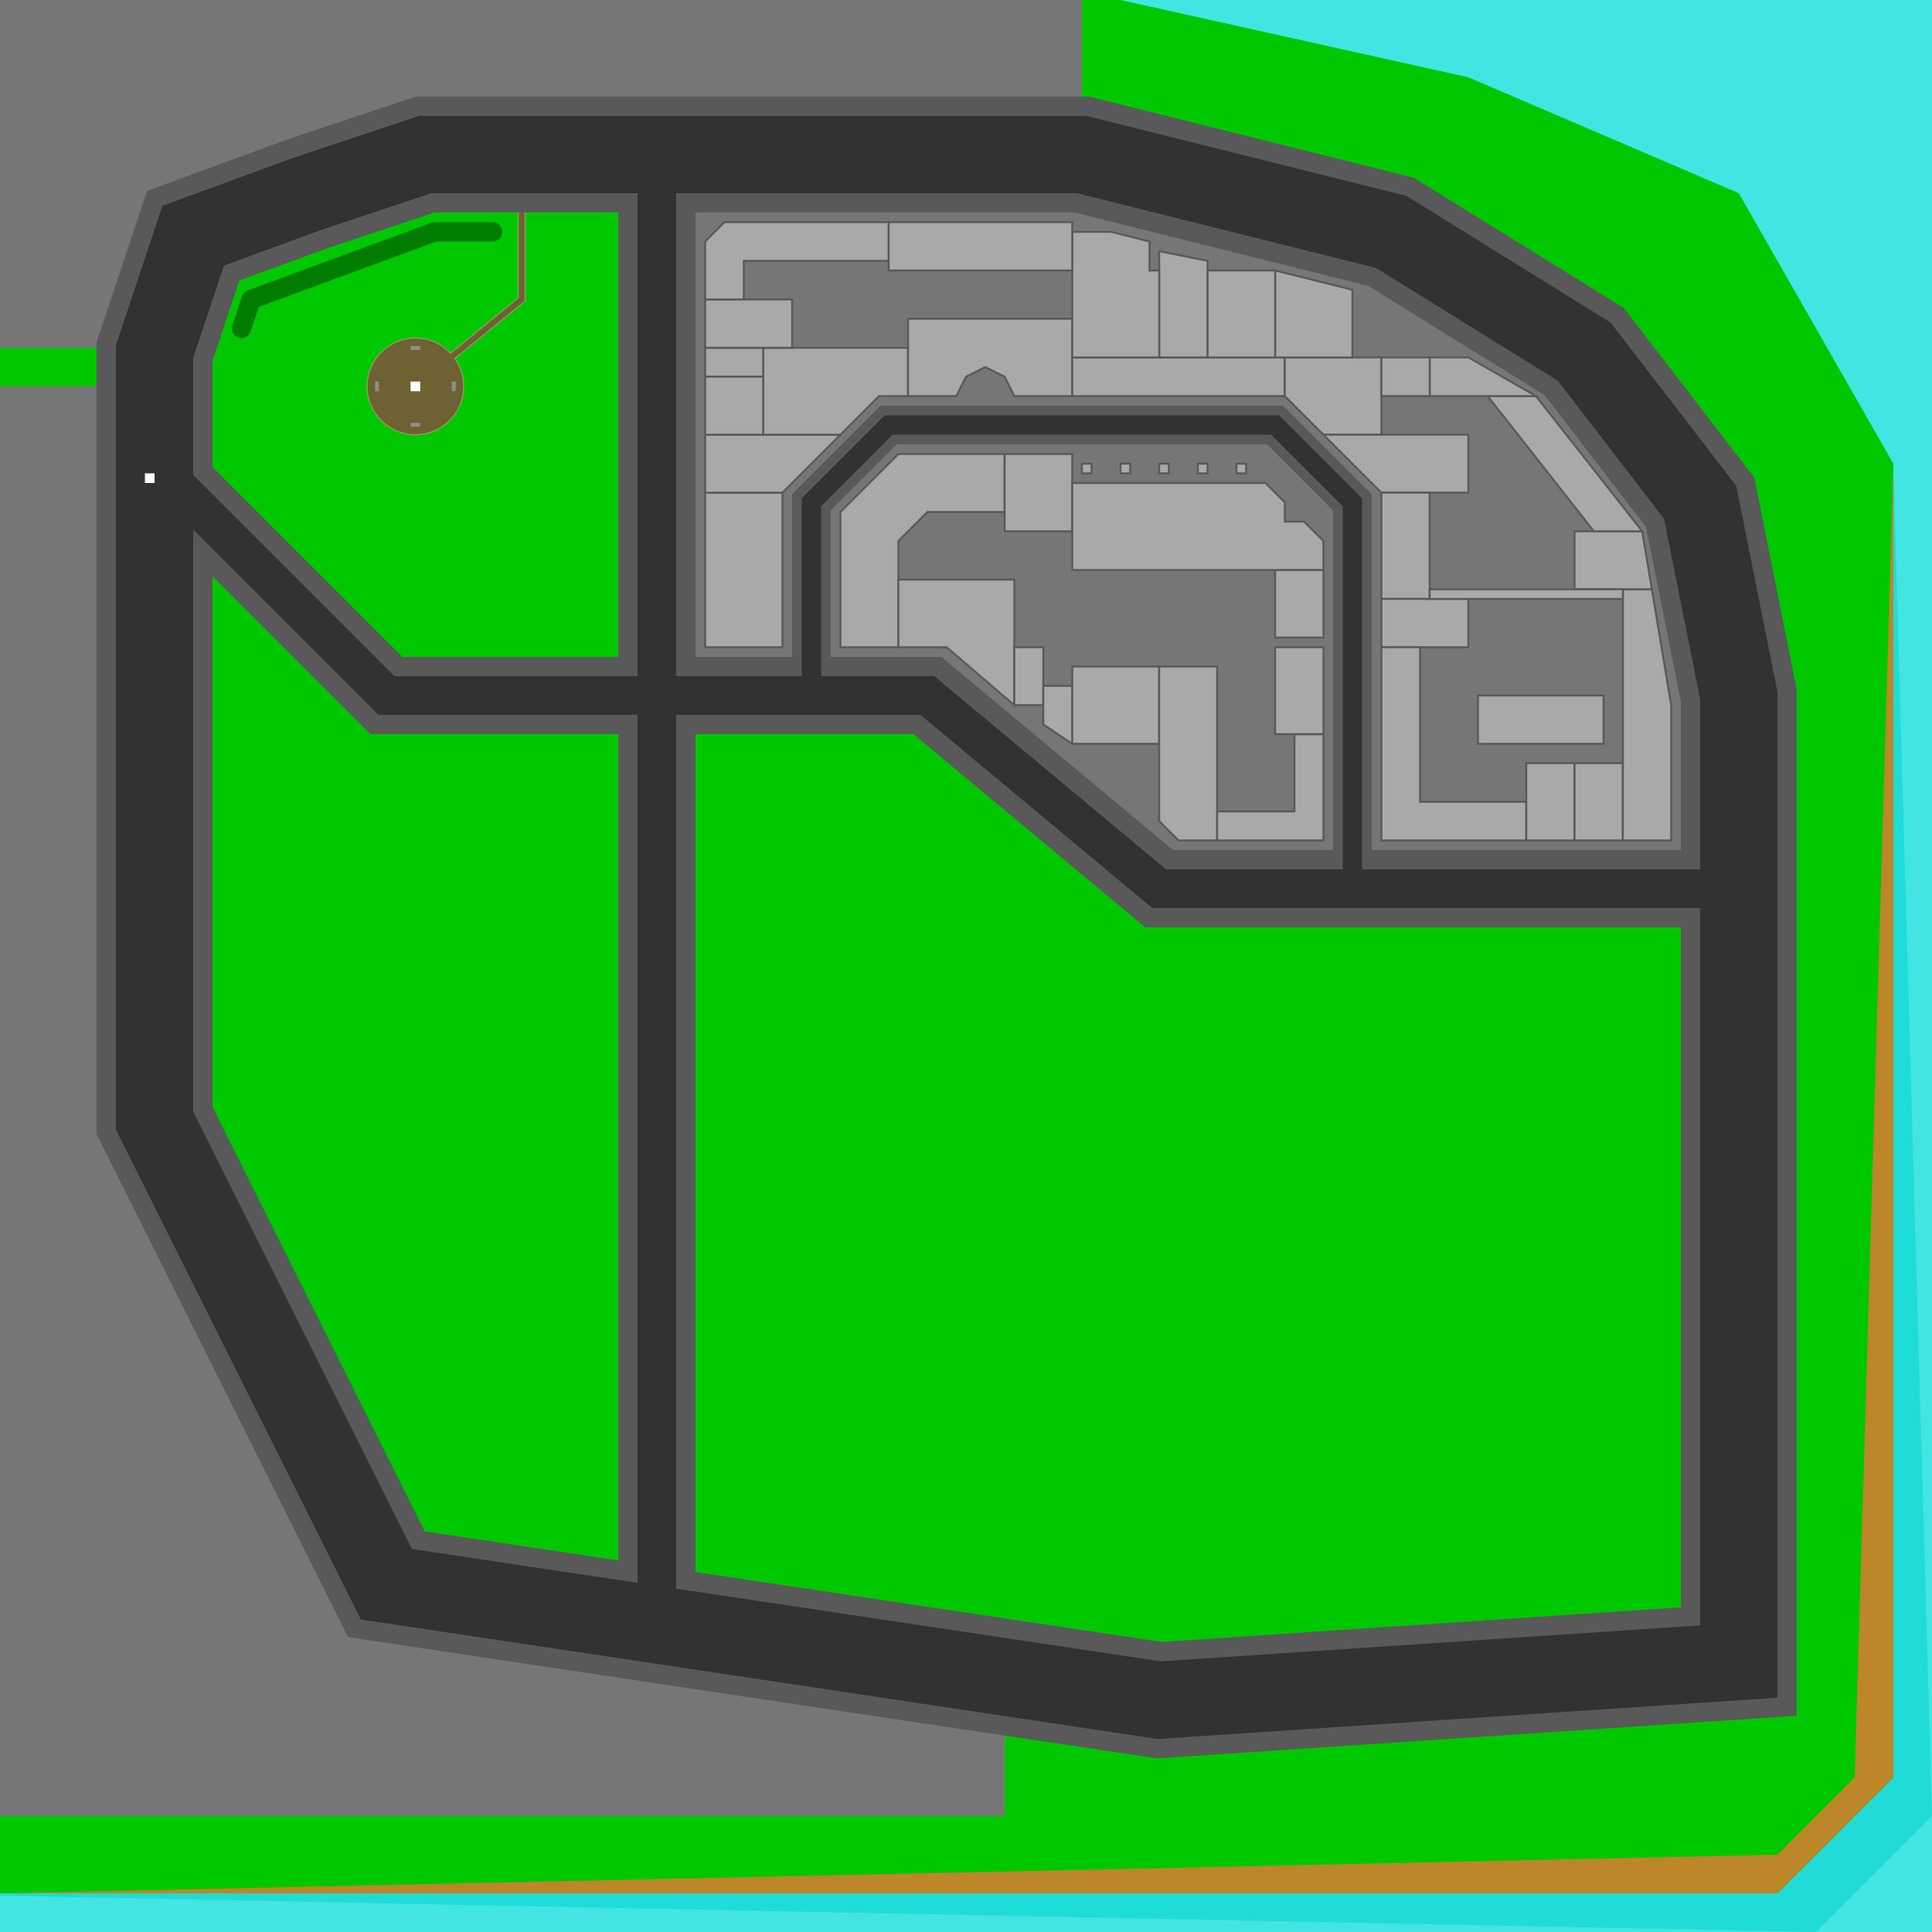
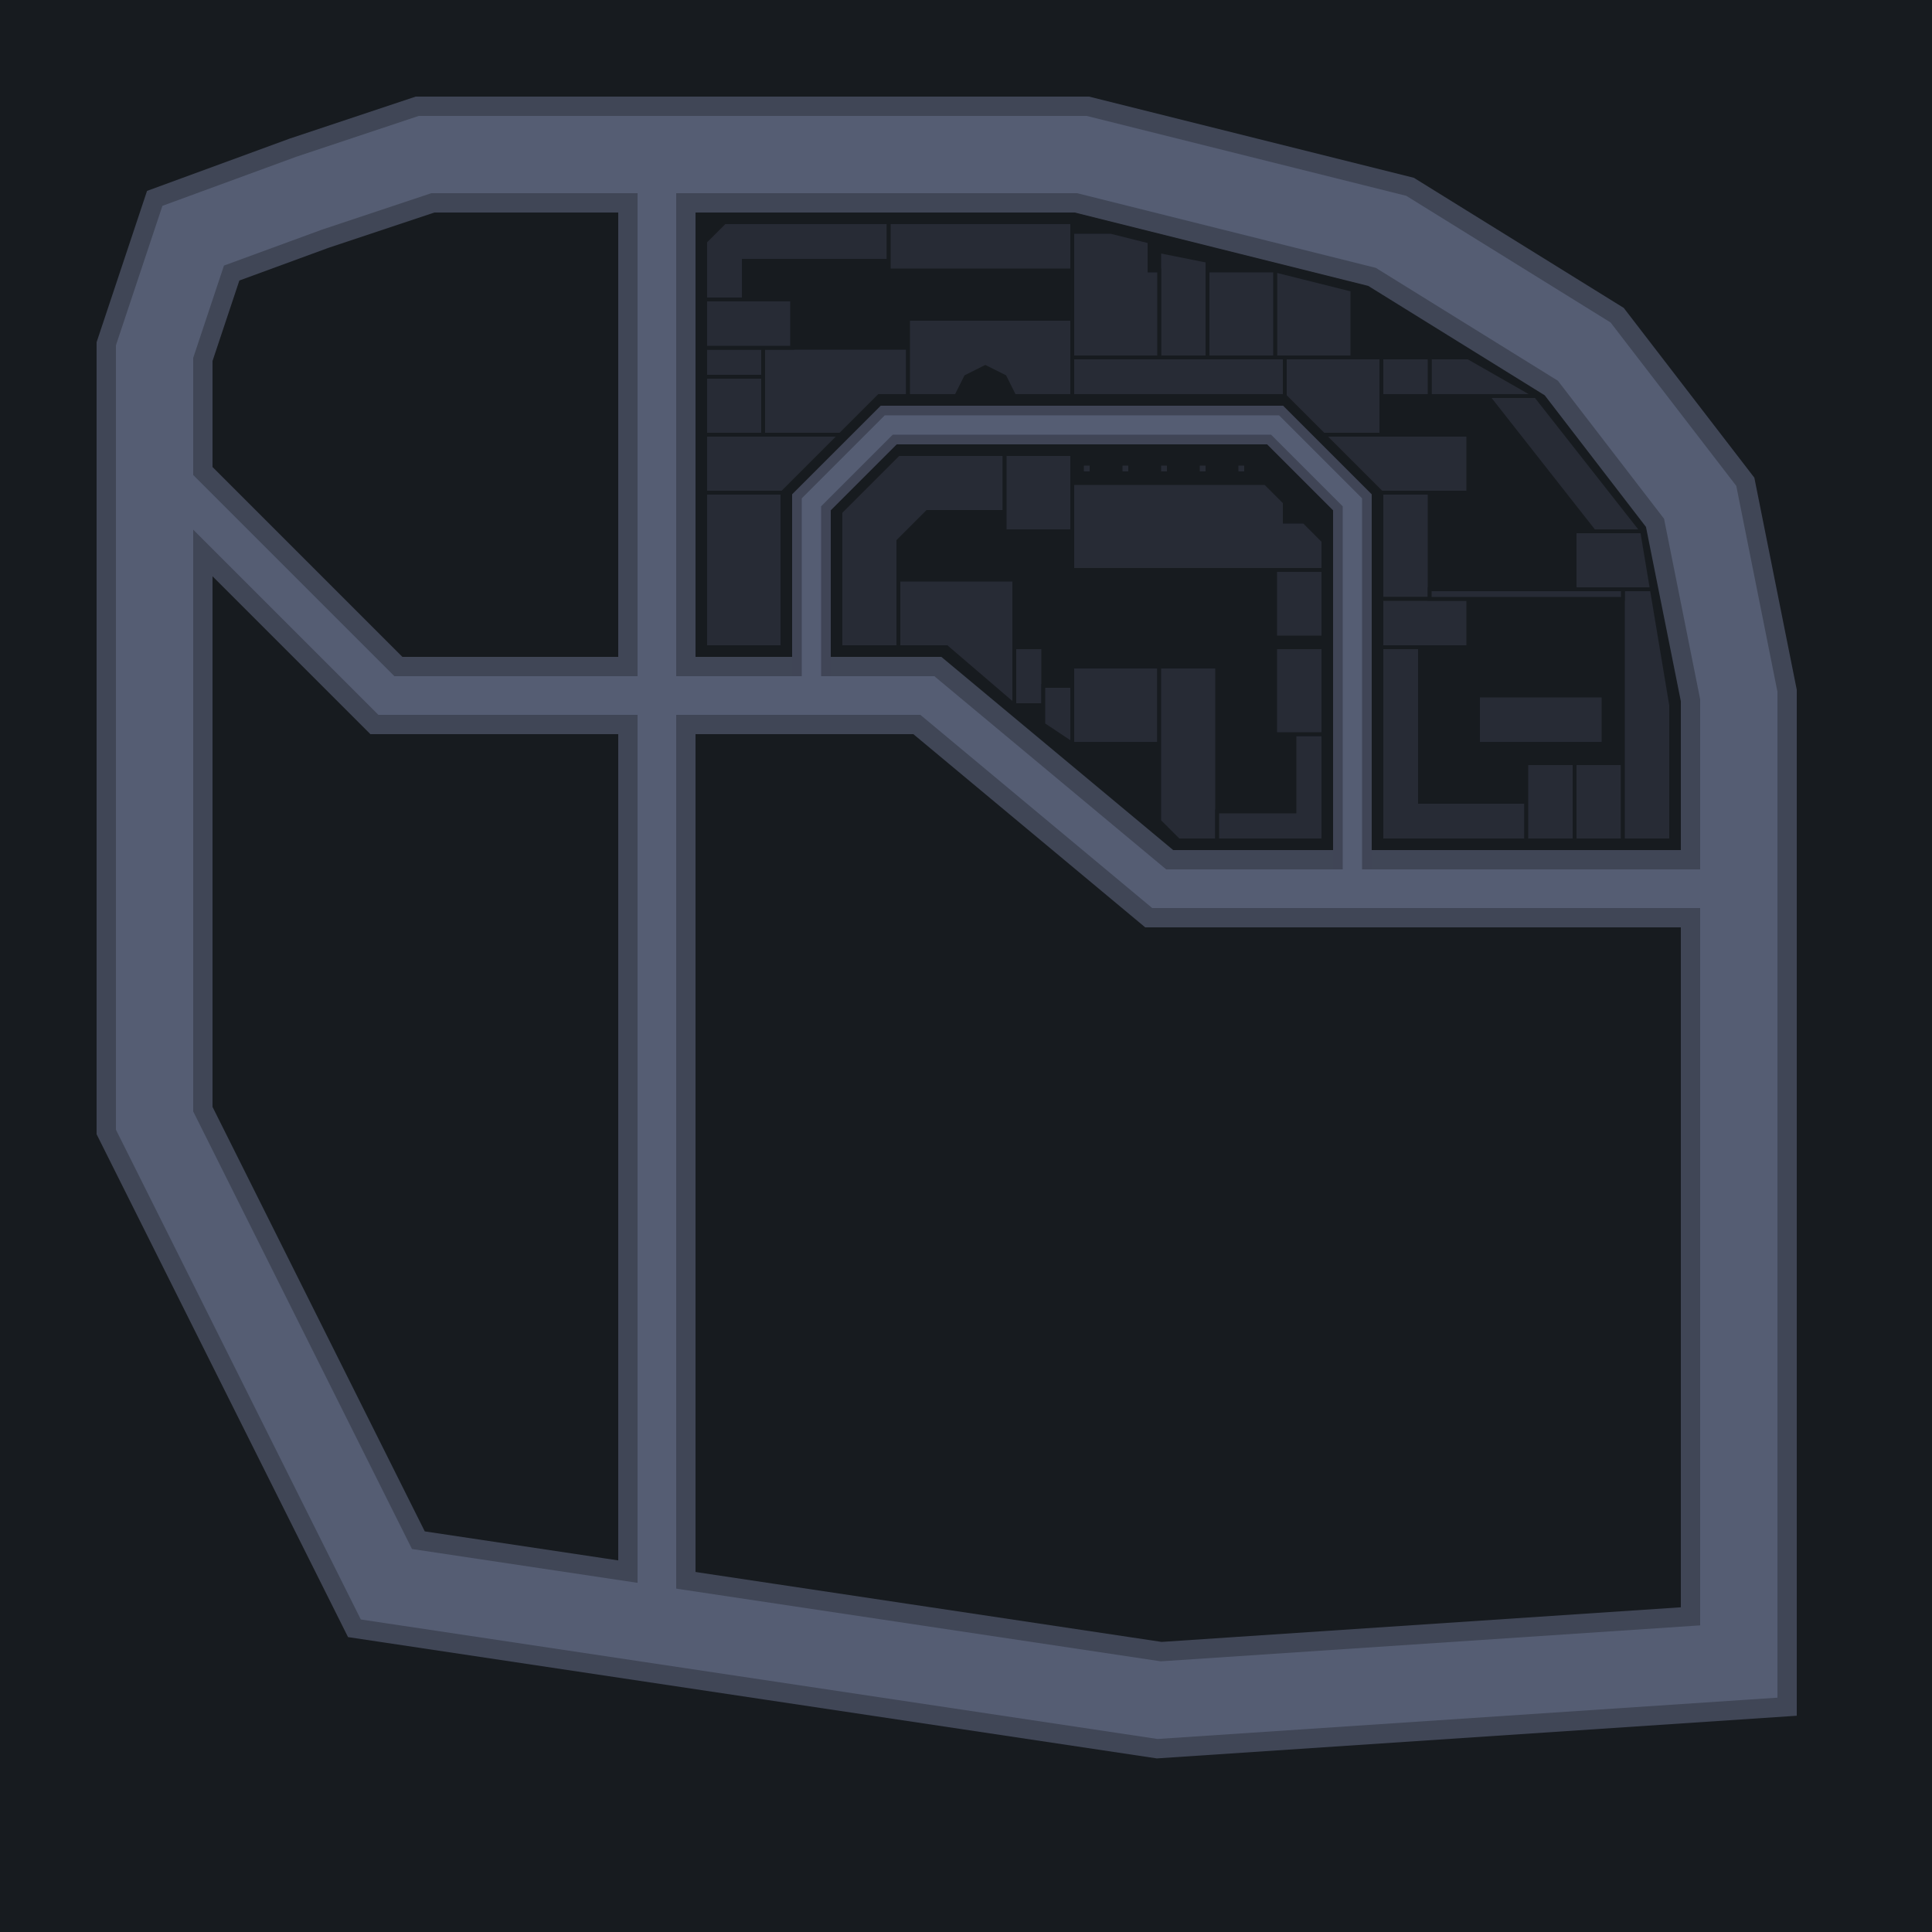
<svg xmlns="http://www.w3.org/2000/svg" id="svg2" height="1e3" width="1e3" version="1.1" viewBox="0 0 1000 1000">
-   <g id="layer3" fill-rule="evenodd">
-     <path id="rect8078" style="color-rendering:auto;color:#000000;isolation:auto;mix-blend-mode:normal;shape-rendering:auto;solid-color:#000000;image-rendering:auto" d="m-60-60h1120v1100h-1120z" fill="#43e5e2" />
-     <path id="path8084" d="m-60 980 1e3 20 60-60l-20-700-1040-300z" fill="#1fdcd8" />
+   <g id="layer4" fill-rule="evenodd" fill="#171b1f">
+     <path id="path8096" d="m340 80h220l160 40 100 60 60 80 20 100v100h-300l-120-100h-140z" />
+     <rect id="rect4226" style="color-rendering:auto;color:#000000;isolation:auto;mix-blend-mode:normal;shape-rendering:auto;solid-color:#000000;image-rendering:auto" height="1e3" width="1e3" y="0" x="0" />
  </g>
-   <g id="layer2" fill-rule="evenodd">
-     <path id="path8073" d="m760 40 140 60 80 140v680l-60 60h-600-380v-1040h640v60z" fill="#00c800" />
-     <path id="path8075" d="m980 240-20 680-40 40-920 20h920l60-60z" fill="#bd8629" />
-   </g>
-   <g id="layer4" fill-rule="evenodd" fill="#767676">
-     <path id="path9592" d="m0 200v740h520v-41.664l-339.86-50.98-130.14-260.28v-387.08h-50z" />
-     <path id="path10037" d="m0-20h560v100h-340l-120 40-20 60h-80z" />
-     <path id="path8096" d="m340 80h220l160 40 100 60 60 80 20 100v100h-300l-120-100h-140z" />
-   </g>
-   <g id="layer8">
-     <path id="path5962" d="m365 335h40v-80h-40z" fill-rule="evenodd" stroke="#595959" stroke-width="1px" fill="#a9a9a9" />
-     <g fill-rule="evenodd" stroke="#595959" stroke-width="1px" fill="#a9a9a9">
+   <g id="layer8" stroke="#171b1f" stroke-width="2" fill="#272b35" fill-rule="evenodd">
+     <path id="path5962" d="m365 335h40v-80h-40z" />
+     <g>
      <path id="path5964" style="color-rendering:auto;color:#000000;isolation:auto;mix-blend-mode:normal;shape-rendering:auto;solid-color:#000000;image-rendering:auto" d="m365 255h40l30-30h-70z" />
      <path id="path5980" style="color-rendering:auto;color:#000000;isolation:auto;mix-blend-mode:normal;shape-rendering:auto;solid-color:#000000;image-rendering:auto" d="m395 225h40l20-20h15v-25h-75z" />
      <path id="path5982" style="color-rendering:auto;color:#000000;isolation:auto;mix-blend-mode:normal;shape-rendering:auto;solid-color:#000000;image-rendering:auto" d="m365 180v15h30v-15z" />
      <path id="path5984" style="color-rendering:auto;color:#000000;isolation:auto;mix-blend-mode:normal;shape-rendering:auto;solid-color:#000000;image-rendering:auto" d="m365 195v30h30v-30z" />
      <path id="path5986" style="color-rendering:auto;color:#000000;isolation:auto;mix-blend-mode:normal;shape-rendering:auto;solid-color:#000000;image-rendering:auto" d="m470 205h25l5-10 10-5 10 5 5 10h30v-40h-85z" />
      <path id="path5993" style="color-rendering:auto;color:#000000;isolation:auto;mix-blend-mode:normal;shape-rendering:auto;solid-color:#000000;image-rendering:auto" d="m365 180h45v-25h-45z" />
      <path id="path5995" style="color-rendering:auto;color:#000000;isolation:auto;mix-blend-mode:normal;shape-rendering:auto;solid-color:#000000;image-rendering:auto" d="m365 155v-30l10-10h85v20h-75v20z" />
      <path id="path6002" style="color-rendering:auto;color:#000000;isolation:auto;mix-blend-mode:normal;shape-rendering:auto;solid-color:#000000;image-rendering:auto" d="m435 335v-70l30-30h55v30h-40l-15 15v55z" />
      <path id="path6009" style="color-rendering:auto;color:#000000;isolation:auto;mix-blend-mode:normal;shape-rendering:auto;solid-color:#000000;image-rendering:auto" d="m465 335h25l35 30v-65h-60z" />
      <path id="path6020" style="color-rendering:auto;color:#000000;isolation:auto;mix-blend-mode:normal;shape-rendering:auto;solid-color:#000000;image-rendering:auto" d="m520 275h35v-40h-35v40" />
      <path id="path6027" style="color-rendering:auto;color:#000000;isolation:auto;mix-blend-mode:normal;shape-rendering:auto;solid-color:#000000;image-rendering:auto" d="m555 205h110v-20h-110z" />
      <path id="path6029" style="color-rendering:auto;color:#000000;isolation:auto;mix-blend-mode:normal;shape-rendering:auto;solid-color:#000000;image-rendering:auto" d="m665 205 20 20h30v-40h-50z" />
      <path id="path6031" style="color-rendering:auto;color:#000000;isolation:auto;mix-blend-mode:normal;shape-rendering:auto;solid-color:#000000;image-rendering:auto" d="m685 225 30 30h45v-30z" />
      <path id="path6033" style="color-rendering:auto;color:#000000;isolation:auto;mix-blend-mode:normal;shape-rendering:auto;solid-color:#000000;image-rendering:auto" d="m715 255v55h25v-55z" />
      <path id="path6035" style="color-rendering:auto;color:#000000;isolation:auto;mix-blend-mode:normal;shape-rendering:auto;solid-color:#000000;image-rendering:auto" d="m715 310v25h45v-25z" />
      <path id="path6039" style="color-rendering:auto;color:#000000;isolation:auto;mix-blend-mode:normal;shape-rendering:auto;solid-color:#000000;image-rendering:auto" d="m715 435h75v-20h-55v-80h-20z" />
      <path id="path6046" style="color-rendering:auto;color:#000000;isolation:auto;mix-blend-mode:normal;shape-rendering:auto;solid-color:#000000;image-rendering:auto" d="m790 435h25v-40h-25z" />
      <path id="path6048" style="color-rendering:auto;color:#000000;isolation:auto;mix-blend-mode:normal;shape-rendering:auto;solid-color:#000000;image-rendering:auto" d="m815 435h25v-40h-25z" />
      <path id="path6050" style="color-rendering:auto;color:#000000;isolation:auto;mix-blend-mode:normal;shape-rendering:auto;solid-color:#000000;image-rendering:auto" d="m840 435h25v-70l-10-60h-15z" />
      <path id="path6052" style="color-rendering:auto;color:#000000;isolation:auto;mix-blend-mode:normal;shape-rendering:auto;solid-color:#000000;image-rendering:auto" d="m855 305-5-30h-35v30z" />
      <path id="path6054" style="color-rendering:auto;color:#000000;isolation:auto;mix-blend-mode:normal;shape-rendering:auto;solid-color:#000000;image-rendering:auto" d="m850 275-55-70h-25l55 70z" />
      <path id="path6056" style="color-rendering:auto;color:#000000;isolation:auto;mix-blend-mode:normal;shape-rendering:auto;solid-color:#000000;image-rendering:auto" d="m760 185 35 20h-55v-20z" />
      <path id="path6058" style="color-rendering:auto;color:#000000;isolation:auto;mix-blend-mode:normal;shape-rendering:auto;solid-color:#000000;image-rendering:auto" d="m700 150v35h-40v-45z" />
      <path id="path6060" style="color-rendering:auto;color:#000000;isolation:auto;mix-blend-mode:normal;shape-rendering:auto;solid-color:#000000;image-rendering:auto" d="m715 185h25v20h-25z" />
      <path id="path6067" style="color-rendering:auto;color:#000000;isolation:auto;mix-blend-mode:normal;shape-rendering:auto;solid-color:#000000;image-rendering:auto" d="m830 385h-65v-25h65z" />
      <path id="path6074" style="color-rendering:auto;color:#000000;isolation:auto;mix-blend-mode:normal;shape-rendering:auto;solid-color:#000000;image-rendering:auto" d="m740 305h100v5h-100z" />
      <path id="path6081" style="color-rendering:auto;color:#000000;isolation:auto;mix-blend-mode:normal;shape-rendering:auto;solid-color:#000000;image-rendering:auto" d="m660 140h-35v45h35z" />
      <path id="path6083" style="color-rendering:auto;color:#000000;isolation:auto;mix-blend-mode:normal;shape-rendering:auto;solid-color:#000000;image-rendering:auto" d="m625 135-25-5v55h25z" />
      <path id="path6085" style="color-rendering:auto;color:#000000;isolation:auto;mix-blend-mode:normal;shape-rendering:auto;solid-color:#000000;image-rendering:auto" d="m575 120 20 5v15h5v45h-45v-20-45h20z" />
      <path id="path6097" style="color-rendering:auto;color:#000000;isolation:auto;mix-blend-mode:normal;shape-rendering:auto;solid-color:#000000;image-rendering:auto" d="m460 115h95v25h-95z" />
      <path id="path6126" style="color-rendering:auto;color:#000000;isolation:auto;mix-blend-mode:normal;shape-rendering:auto;solid-color:#000000;image-rendering:auto" d="m525 365h15v-30h-15z" />
      <path id="path6128" style="color-rendering:auto;color:#000000;isolation:auto;mix-blend-mode:normal;shape-rendering:auto;solid-color:#000000;image-rendering:auto" d="m540 375 15 10v-30h-15z" />
      <path id="path6140" style="color-rendering:auto;color:#000000;isolation:auto;mix-blend-mode:normal;shape-rendering:auto;solid-color:#000000;image-rendering:auto" d="m555 385h45v-40h-45z" />
      <path id="path6147" style="color-rendering:auto;color:#000000;isolation:auto;mix-blend-mode:normal;shape-rendering:auto;solid-color:#000000;image-rendering:auto" d="m600 415v-70h30v90h-20l-10-10z" />
      <path id="path6156" style="color-rendering:auto;color:#000000;isolation:auto;mix-blend-mode:normal;shape-rendering:auto;solid-color:#000000;image-rendering:auto" d="m630 435h55v-55h-15v40h-40z" />
      <path id="path6163" style="color-rendering:auto;color:#000000;isolation:auto;mix-blend-mode:normal;shape-rendering:auto;solid-color:#000000;image-rendering:auto" d="m660 380h25v-45h-25z" />
      <path id="path6165" style="color-rendering:auto;color:#000000;isolation:auto;mix-blend-mode:normal;shape-rendering:auto;solid-color:#000000;image-rendering:auto" d="m660 330h25v-35h-25v35z" />
      <path id="path6104" style="color-rendering:auto;color:#000000;isolation:auto;mix-blend-mode:normal;shape-rendering:auto;solid-color:#000000;image-rendering:auto" d="m655 250 10 10v10h10l10 10v15h-130v-45z" />
      <path id="path6111" style="color-rendering:auto;color:#000000;isolation:auto;mix-blend-mode:normal;shape-rendering:auto;solid-color:#000000;image-rendering:auto" d="m560 245h5v-5h-5z" />
      <path id="path6113" style="color-rendering:auto;color:#000000;isolation:auto;mix-blend-mode:normal;shape-rendering:auto;solid-color:#000000;image-rendering:auto" d="m580 245h5v-5h-5v5z" />
      <path id="path6115" style="color-rendering:auto;color:#000000;isolation:auto;mix-blend-mode:normal;shape-rendering:auto;solid-color:#000000;image-rendering:auto" d="m600 245h5v-5h-5z" />
      <path id="path6117" style="color-rendering:auto;color:#000000;isolation:auto;mix-blend-mode:normal;shape-rendering:auto;solid-color:#000000;image-rendering:auto" d="m620 245h5v-5h-5z" />
      <path id="path6119" style="color-rendering:auto;color:#000000;isolation:auto;mix-blend-mode:normal;shape-rendering:auto;solid-color:#000000;image-rendering:auto" d="m640 245h5v-5h-5z" />
    </g>
-     <path id="path8174-7" d="m270 110v45l-34.441 28.179-20.56 16.82" stroke="#a59771" stroke-width="4" fill="none" />
-     <circle id="path4176" style="color-rendering:auto;color:#000000;isolation:auto;mix-blend-mode:normal;shape-rendering:auto;solid-color:#000000;image-rendering:auto" cx="215" fill-rule="evenodd" cy="200" r="25" fill="#6e6233" />
-     <circle id="path4176-3" stroke-linejoin="round" style="color-rendering:auto;color:#000000;isolation:auto;mix-blend-mode:normal;shape-rendering:auto;solid-color:#000000;image-rendering:auto" cx="215" stroke-linecap="round" stroke="#a59771" cy="200" r="25" stroke-width=".5" fill="none" />
-     <path id="path8174" d="m270 110v45l-55 45" stroke="#6e6233" stroke-width="3" fill="none" />
-     <rect id="rect4214-6-2" style="color-rendering:auto;color:#000000;isolation:auto;mix-blend-mode:normal;shape-rendering:auto;solid-color:#000000;image-rendering:auto" fill-rule="evenodd" height="5" width="5" y="197.5" x="212.5" fill="#fff" />
-     <g id="g4329" fill="#836539" transform="translate(-7.5,11.125)">
-       <path id="path4293-9-1" style="color-rendering:auto;color:#000000;isolation:auto;mix-blend-mode:normal;shape-rendering:auto;solid-color:#000000;image-rendering:auto" d="m220 170v-2h5v2" fill-rule="evenodd" fill="#8e8e8e" />
+   </g>
+   <g id="layer5" fill="none">
+     <g stroke="#404656">
+       <path id="path8070-7" d="m900 860-300 20-400-60-120-240v-398l20-60 60-22 60-20h340l160 40 45.012 27.907 54.99 34.09 60 78 20 100z" stroke-width="60" />
+       <path id="path9903" d="m340 80v760" stroke-width="40" />
+       <path id="path10039" d="m80 240 120 120h280l120 100h300" stroke-width="40" />
    </g>
-     <g fill="#8e8e8e">
-       <g id="g4329-2" style="color-rendering:auto;color:#000000;isolation:auto;mix-blend-mode:normal;shape-rendering:auto;solid-color:#000000;image-rendering:auto" fill-rule="evenodd" transform="matrix(0,-1,1,0,26.125,422.5)">
-         <path id="path4293-9-1-7" style="color-rendering:auto;color:#000000;isolation:auto;mix-blend-mode:normal;shape-rendering:auto;solid-color:#000000;image-rendering:auto" d="m220 170v-2h5v2" fill-rule="evenodd" fill="#8e8e8e" />
-       </g>
-       <g id="g4329-2-0" style="color-rendering:auto;color:#000000;isolation:auto;mix-blend-mode:normal;shape-rendering:auto;solid-color:#000000;image-rendering:auto" fill-rule="evenodd" transform="matrix(-1 0 0 -1 437.5 388.88)">
-         <path id="path4293-9-1-7-9" style="color-rendering:auto;color:#000000;isolation:auto;mix-blend-mode:normal;shape-rendering:auto;solid-color:#000000;image-rendering:auto" d="m220 170v-2h5v2" fill-rule="evenodd" fill="#8e8e8e" />
-       </g>
-       <g id="g4329-2-0-3" transform="matrix(0 1 -1 0 403.88 -22.5)">
-         <path id="path4293-9-1-7-9-6" d="m220 170v-2h5v2" fill-rule="evenodd" fill="#8e8e8e" />
-       </g>
-     </g>
+     <path id="path10105" style="color-rendering:auto;color:#000000;isolation:auto;mix-blend-mode:normal;shape-rendering:auto;solid-color:#000000;image-rendering:auto" d="m420 360v-100l40-40h200l40 40v200" stroke="#404556" stroke-width="20" />
  </g>
-   <g id="layer5" stroke="#595959" fill="none">
-     <path id="path8070-7" d="m900 860-300 20-400-60-120-240v-398l20-60 60-22 60-20h340l160 40 45.012 27.907 54.99 34.09 60 78 20 100z" stroke-width="60" />
-     <path id="path9903" d="m340 80v760" stroke-width="40" />
-     <path id="path10039" d="m80 240 120 120h280l120 100h300" stroke-width="40" />
-     <path id="path10105" style="color-rendering:auto;color:#000000;isolation:auto;mix-blend-mode:normal;shape-rendering:auto;solid-color:#000000;image-rendering:auto" d="m420 360v-100l40-40h200l40 40v200" stroke-width="20" />
-   </g>
-   <g id="layer1" transform="translate(0 -52.362)" fill="none">
-     <g stroke="#323232">
-       <path id="path8070" d="m900 912.36-300 20-400-60-120-240v-398l19.171-57.514 0.829-2.486 60-22 60-20h340c53.333 13.333 106.67 26.667 160 40l100 62 60 78 20 100z" stroke-width="40" />
-       <path id="path9903-3" d="m340 132.36v760" stroke-width="20" />
-       <path id="path10039-6" d="m80 292.36 120 120h280l120 100h300" stroke-width="20" />
-       <path id="path10105-3" style="color-rendering:auto;color:#000000;isolation:auto;mix-blend-mode:normal;shape-rendering:auto;solid-color:#000000;image-rendering:auto" d="m420 412.36v-100l40-40h200l40 40v200" stroke-width="10" />
-     </g>
-     <path id="path8172" stroke-linejoin="round" d="m125 222.36 5-15 95-35h30" stroke="#007d00" stroke-linecap="round" stroke-width="10" />
-   </g>
-   <g id="layer7">
-     <rect id="rect4214" style="color-rendering:auto;color:#000000;isolation:auto;mix-blend-mode:normal;shape-rendering:auto;solid-color:#000000;image-rendering:auto" fill-rule="evenodd" height="5" width="5" y="245" x="75" fill="#fff" />
+   <g id="layer1" transform="translate(0 -52.362)" stroke="#555d73" fill="none">
+     <path id="path8070" d="m900 912.36-300 20-400-60-120-240v-398l19.171-57.514 0.829-2.486 60-22 60-20h340c53.333 13.333 106.67 26.667 160 40l100 62 60 78 20 100z" stroke-width="40" />
+     <path id="path9903-3" d="m340 132.36v760" stroke-width="20" />
+     <path id="path10039-6" d="m80 292.36 120 120h280l120 100h300" stroke-width="20" />
+     <path id="path10105-3" style="color-rendering:auto;color:#000000;isolation:auto;mix-blend-mode:normal;shape-rendering:auto;solid-color:#000000;image-rendering:auto" d="m420 412.36v-100l40-40h200l40 40v200" stroke-width="10" />
  </g>
  <g id="layer6" display="none">
    <rect id="rect4229" style="color-rendering:auto;color:#000000;isolation:auto;mix-blend-mode:normal;shape-rendering:auto;solid-color:#000000;image-rendering:auto" display="inline" height="1e3" width="1e3" stroke="#ff0505" y="0" x="0" stroke-width="8" fill="none" />
  </g>
</svg>
